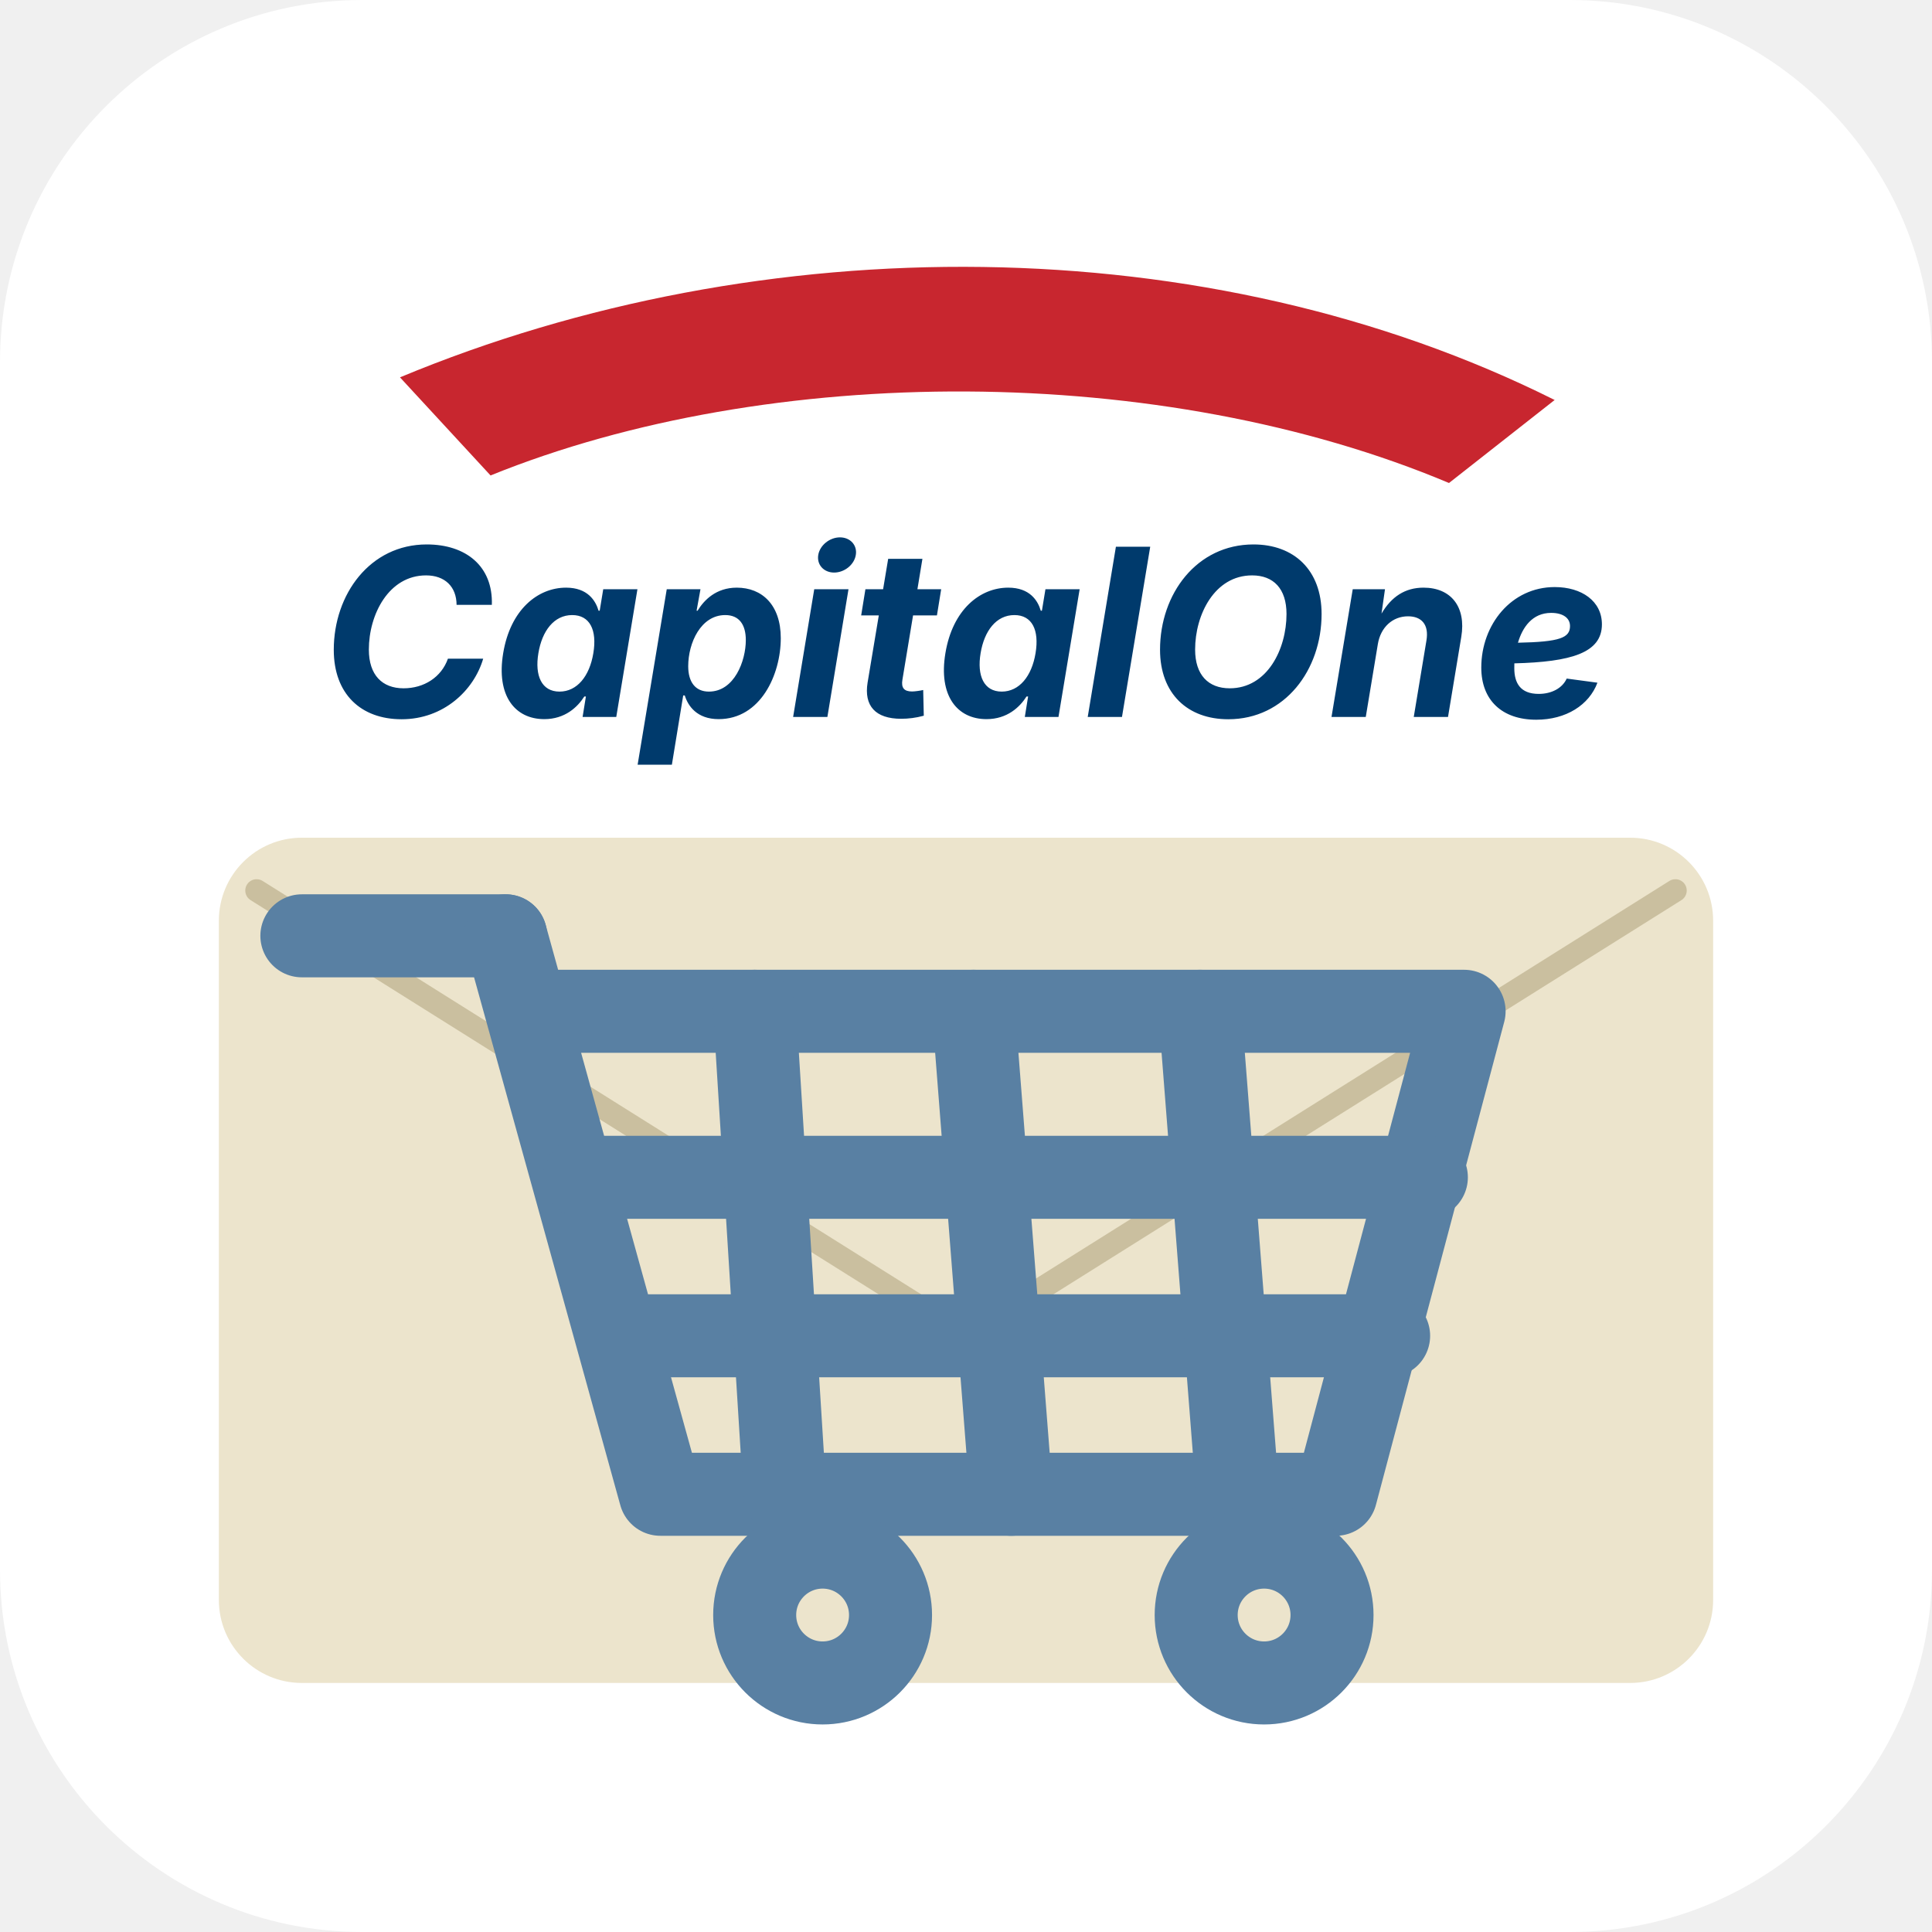
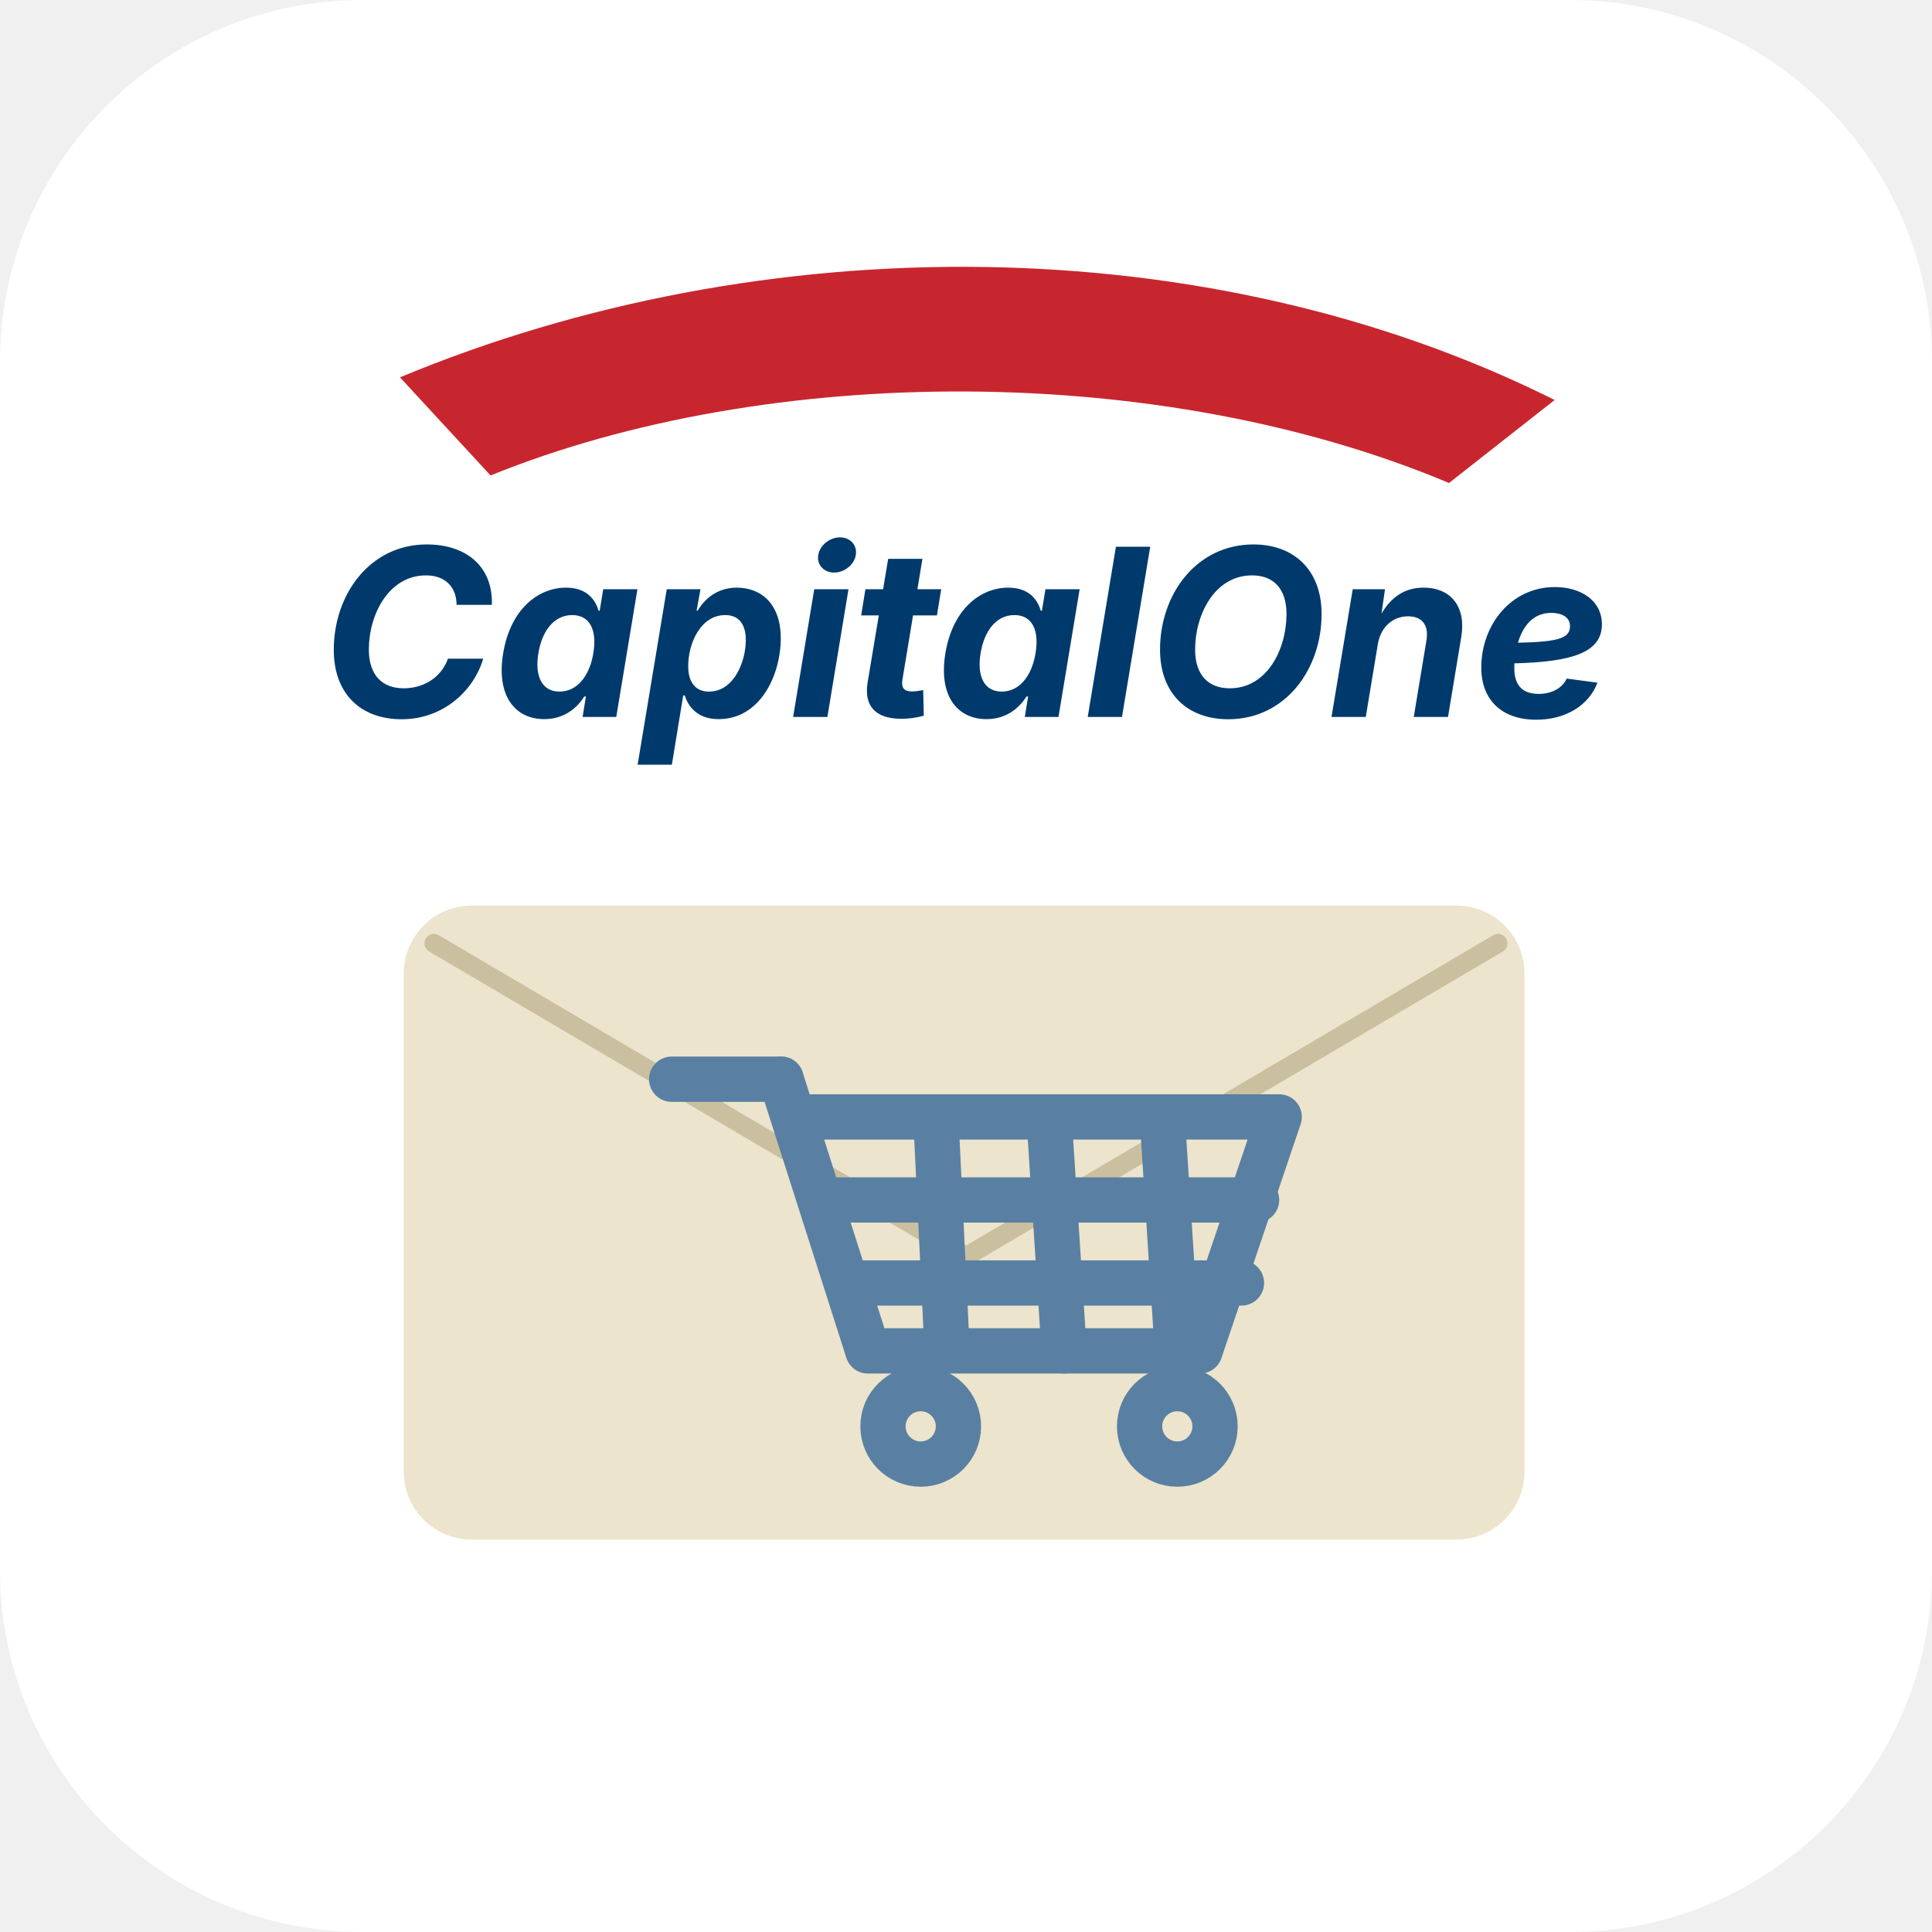
<svg xmlns="http://www.w3.org/2000/svg" viewBox="0 0 512 512">
  <rect width="512" height="512" rx="96" fill="#ffffff" />
  <path d="M 106 100 C 202 60, 320 60, 412 106 L 384 128 C 308 96, 204 96, 130 126 Z" fill="#c8262f" />
  <text x="256" y="190" font-family="'Optima', 'Hoefler Text', 'Iowan Old Style', Georgia, -apple-system, serif" font-size="62" font-weight="700" font-style="italic" fill="#003a6c" text-anchor="middle">CapitalOne</text>
-   <rect x="58" y="222" width="396" height="224" rx="22" fill="#ece4cc" />
-   <path d="M 68 236 L 256 354 L 444 236" fill="none" stroke="#8a7a4a" stroke-width="6" stroke-linejoin="round" stroke-linecap="round" opacity="0.35" />
-   <g fill="none" stroke="#5980a3" stroke-width="22" stroke-linecap="round" stroke-linejoin="round">
-     <path d="M 80 248 L 134 248" />
-     <path d="M 134 248 L 175 396 L 354 396 L 388 268 L 144 268" />
-     <line x1="155" y1="312" x2="378" y2="312" />
-     <line x1="166" y1="354" x2="368" y2="354" />
-     <line x1="200" y1="268" x2="208" y2="396" />
-     <line x1="258" y1="268" x2="268" y2="396" />
-     <line x1="318" y1="268" x2="328" y2="396" />
-     <circle cx="218" cy="428" r="18" />
-     <circle cx="335" cy="428" r="18" />
+   <rect x="107" y="240" width="297" height="168" rx="18" fill="#ece4cc" />
+   <path d="M 115 250 L 256 333 L 397 250" fill="none" stroke="#8a7a4a" stroke-width="5" stroke-linejoin="round" stroke-linecap="round" opacity="0.35" />
+   <g fill="none" stroke="#5980a3" stroke-width="12" stroke-linecap="round" stroke-linejoin="round">
+     <path d="M 178 286 L 207 286" />
+     <path d="M 207 286 L 230 358 L 318 358 L 339 296 L 215 296" />
+     <line x1="222" y1="318" x2="333" y2="318" />
+     <line x1="226" y1="340" x2="329" y2="340" />
+     <line x1="248" y1="296" x2="251" y2="358" />
+     <line x1="278" y1="296" x2="282" y2="358" />
+     <line x1="308" y1="296" x2="312" y2="358" />
+     <circle cx="244" cy="378" r="10" />
+     <circle cx="312" cy="378" r="10" />
  </g>
</svg>
